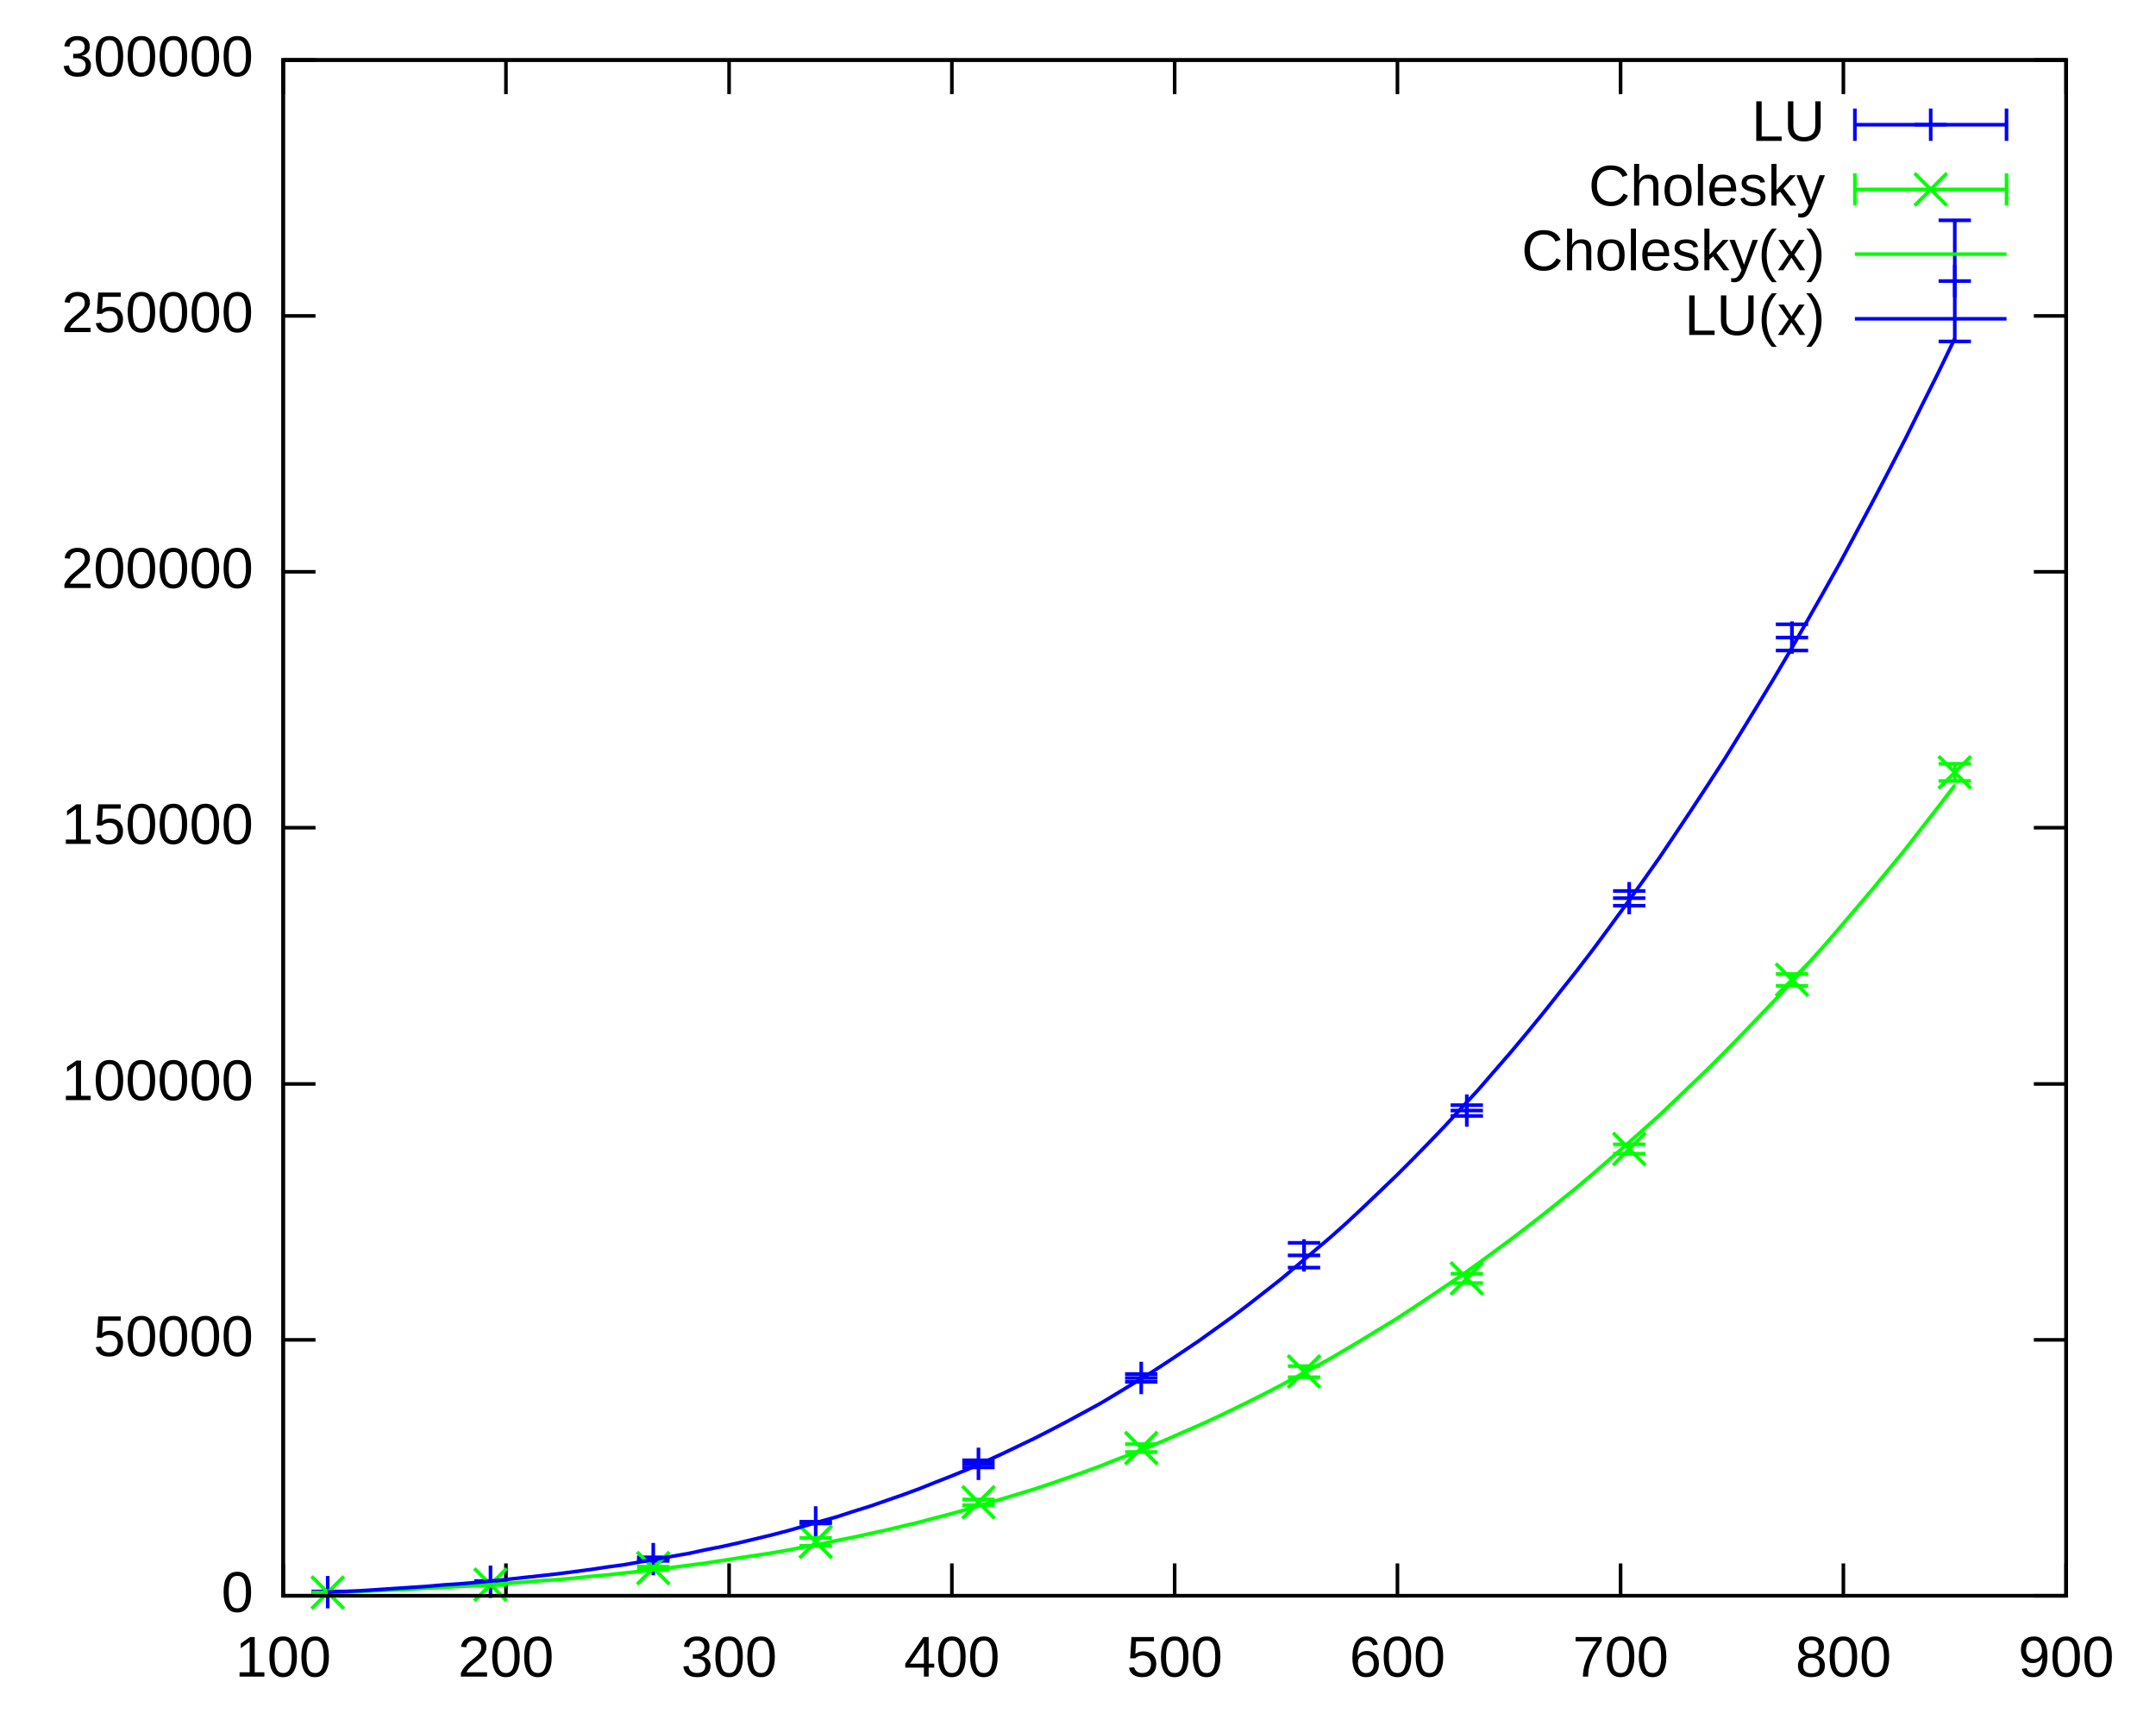
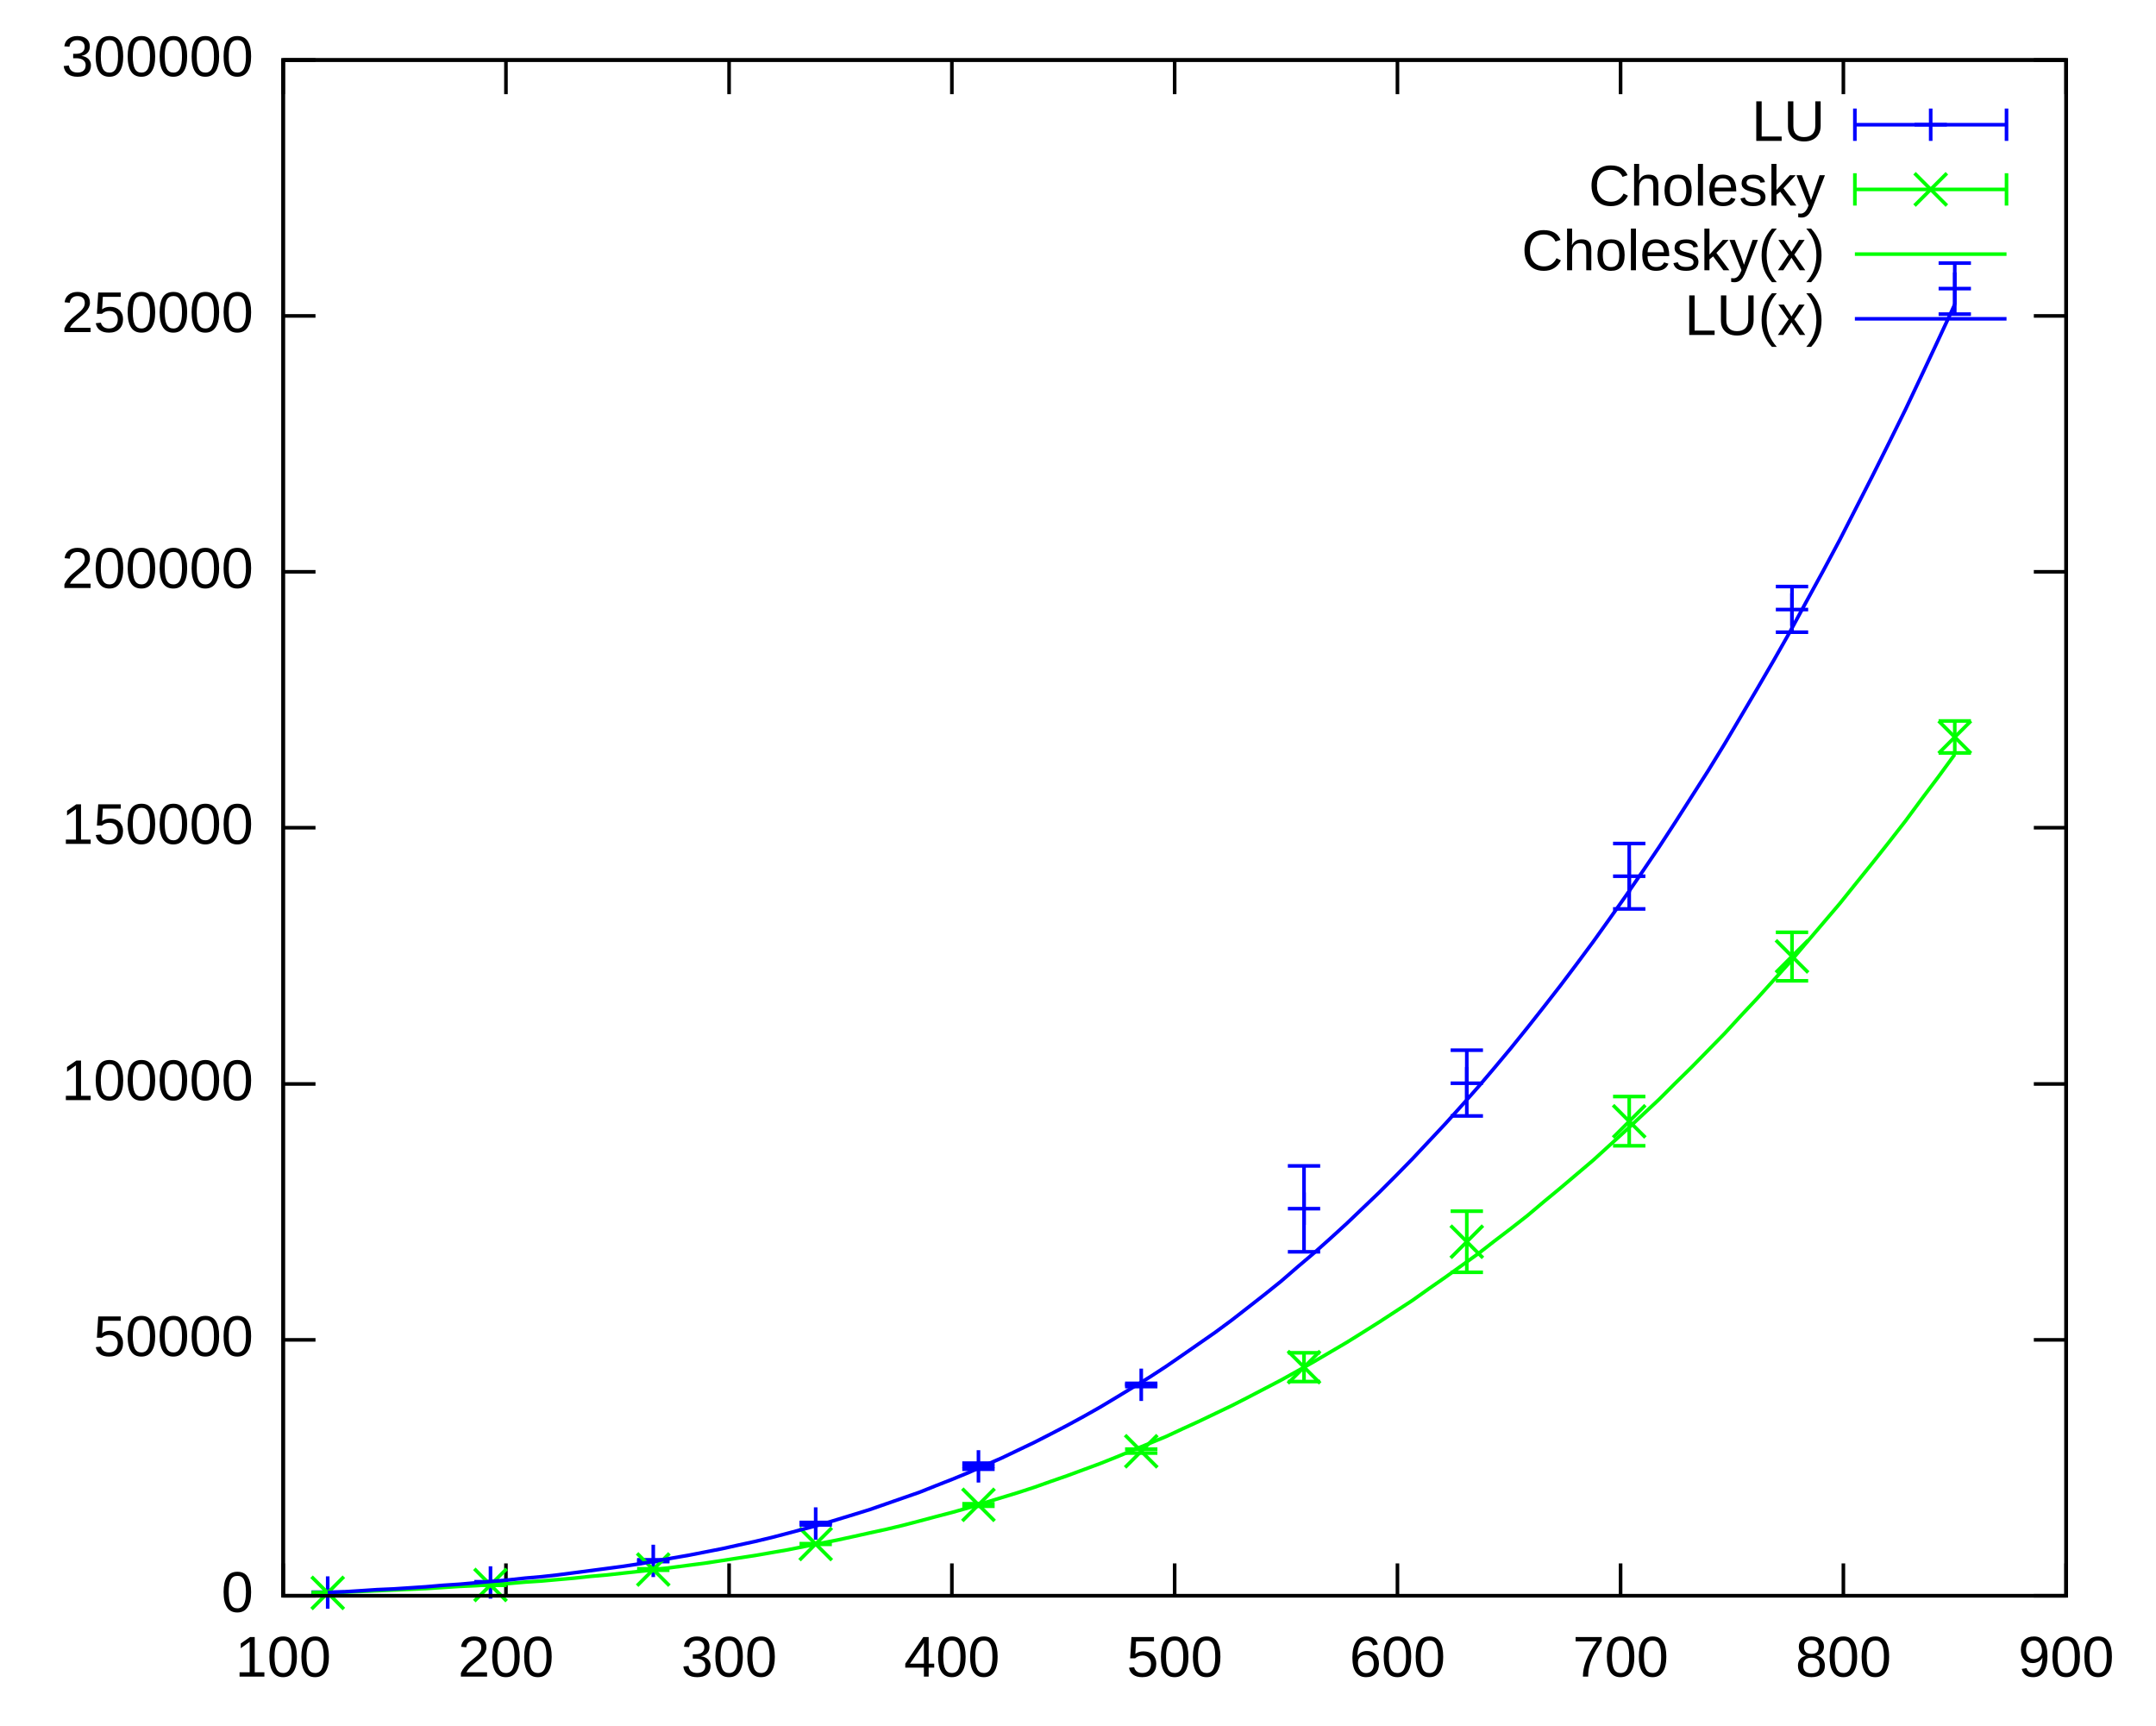
<svg xmlns="http://www.w3.org/2000/svg" xmlns:xlink="http://www.w3.org/1999/xlink" width="600" height="480" viewBox="0 0 600 480">
  <g id="gnuplot_canvas">
    <rect x="0" y="0" width="600" height="480" fill="none" />
    <defs>
      <circle id="gpDot" r="0.5" stroke-width="0.5" />
      <path id="gpPt0" stroke-width="0.222" stroke="currentColor" d="M-1,0 h2 M0,-1 v2" />
      <path id="gpPt1" stroke-width="0.222" stroke="currentColor" d="M-1,-1 L1,1 M1,-1 L-1,1" />
      <path id="gpPt2" stroke-width="0.222" stroke="currentColor" d="M-1,0 L1,0 M0,-1 L0,1 M-1,-1 L1,1 M-1,1 L1,-1" />
      <rect id="gpPt3" stroke-width="0.222" stroke="currentColor" x="-1" y="-1" width="2" height="2" />
      <rect id="gpPt4" stroke-width="0.222" stroke="currentColor" fill="currentColor" x="-1" y="-1" width="2" height="2" />
      <circle id="gpPt5" stroke-width="0.222" stroke="currentColor" cx="0" cy="0" r="1" />
      <use xlink:href="#gpPt5" id="gpPt6" fill="currentColor" stroke="none" />
      <path id="gpPt7" stroke-width="0.222" stroke="currentColor" d="M0,-1.33 L-1.33,0.67 L1.33,0.67 z" />
      <use xlink:href="#gpPt7" id="gpPt8" fill="currentColor" stroke="none" />
      <use xlink:href="#gpPt7" id="gpPt9" stroke="currentColor" transform="rotate(180)" />
      <use xlink:href="#gpPt9" id="gpPt10" fill="currentColor" stroke="none" />
      <use xlink:href="#gpPt3" id="gpPt11" stroke="currentColor" transform="rotate(45)" />
      <use xlink:href="#gpPt11" id="gpPt12" fill="currentColor" stroke="none" />
    </defs>
    <g style="fill:none; color:white; stroke:currentColor; stroke-width:1.00; stroke-linecap:butt; stroke-linejoin:miter">
</g>
    <g style="fill:none; color:black; stroke:currentColor; stroke-width:1.00; stroke-linecap:butt; stroke-linejoin:miter">
      <path d="M78.8,444.0 L87.8,444.0 M575.0,444.0 L566.0,444.0  h0.01" />
      <g transform="translate(70.5,448.5)" style="stroke:none; fill:black; font-family:Arial; font-size:12.00pt; text-anchor:end">
        <text> 0</text>
      </g>
      <path d="M78.8,372.8 L87.8,372.8 M575.0,372.8 L566.0,372.8  h0.01" />
      <g transform="translate(70.5,377.3)" style="stroke:none; fill:black; font-family:Arial; font-size:12.00pt; text-anchor:end">
        <text> 50000</text>
      </g>
      <path d="M78.8,301.6 L87.8,301.6 M575.0,301.6 L566.0,301.6  h0.01" />
      <g transform="translate(70.5,306.1)" style="stroke:none; fill:black; font-family:Arial; font-size:12.00pt; text-anchor:end">
        <text> 100000</text>
      </g>
      <path d="M78.8,230.3 L87.8,230.3 M575.0,230.3 L566.0,230.3  h0.01" />
      <g transform="translate(70.5,234.8)" style="stroke:none; fill:black; font-family:Arial; font-size:12.00pt; text-anchor:end">
        <text> 150000</text>
      </g>
      <path d="M78.8,159.1 L87.8,159.1 M575.0,159.1 L566.0,159.1  h0.01" />
      <g transform="translate(70.5,163.6)" style="stroke:none; fill:black; font-family:Arial; font-size:12.00pt; text-anchor:end">
        <text> 200000</text>
      </g>
      <path d="M78.8,87.9 L87.8,87.9 M575.0,87.9 L566.0,87.9  h0.01" />
      <g transform="translate(70.5,92.4)" style="stroke:none; fill:black; font-family:Arial; font-size:12.00pt; text-anchor:end">
        <text> 250000</text>
      </g>
      <path d="M78.8,16.7 L87.8,16.7 M575.0,16.7 L566.0,16.7  h0.01" />
      <g transform="translate(70.5,21.2)" style="stroke:none; fill:black; font-family:Arial; font-size:12.00pt; text-anchor:end">
        <text> 300000</text>
      </g>
      <path d="M78.8,444.0 L78.8,435.0 M78.8,16.7 L78.8,25.7  h0.01" />
      <g transform="translate(78.8,466.5)" style="stroke:none; fill:black; font-family:Arial; font-size:12.00pt; text-anchor:middle">
        <text> 100</text>
      </g>
      <path d="M140.8,444.0 L140.8,435.0 M140.8,16.7 L140.8,25.7  h0.01" />
      <g transform="translate(140.8,466.5)" style="stroke:none; fill:black; font-family:Arial; font-size:12.00pt; text-anchor:middle">
        <text> 200</text>
      </g>
      <path d="M202.9,444.0 L202.9,435.0 M202.9,16.7 L202.9,25.7  h0.01" />
      <g transform="translate(202.9,466.5)" style="stroke:none; fill:black; font-family:Arial; font-size:12.00pt; text-anchor:middle">
        <text> 300</text>
      </g>
      <path d="M264.9,444.0 L264.9,435.0 M264.9,16.7 L264.9,25.7  h0.01" />
      <g transform="translate(264.9,466.5)" style="stroke:none; fill:black; font-family:Arial; font-size:12.00pt; text-anchor:middle">
        <text> 400</text>
      </g>
      <path d="M326.9,444.0 L326.9,435.0 M326.9,16.7 L326.9,25.7  h0.01" />
      <g transform="translate(326.9,466.5)" style="stroke:none; fill:black; font-family:Arial; font-size:12.00pt; text-anchor:middle">
        <text> 500</text>
      </g>
      <path d="M388.9,444.0 L388.9,435.0 M388.9,16.7 L388.9,25.7  h0.01" />
      <g transform="translate(388.9,466.5)" style="stroke:none; fill:black; font-family:Arial; font-size:12.00pt; text-anchor:middle">
        <text> 600</text>
      </g>
      <path d="M451.0,444.0 L451.0,435.0 M451.0,16.7 L451.0,25.7  h0.01" />
      <g transform="translate(451.0,466.5)" style="stroke:none; fill:black; font-family:Arial; font-size:12.00pt; text-anchor:middle">
        <text> 700</text>
      </g>
      <path d="M513.0,444.0 L513.0,435.0 M513.0,16.7 L513.0,25.7  h0.01" />
      <g transform="translate(513.0,466.5)" style="stroke:none; fill:black; font-family:Arial; font-size:12.00pt; text-anchor:middle">
        <text> 800</text>
      </g>
      <path d="M575.0,444.0 L575.0,435.0 M575.0,16.7 L575.0,25.7  h0.01" />
      <g transform="translate(575.0,466.5)" style="stroke:none; fill:black; font-family:Arial; font-size:12.00pt; text-anchor:middle">
        <text> 900</text>
      </g>
      <path d="M78.8,16.7 L78.8,444.0 L575.0,444.0 L575.0,16.7 L78.8,16.7 Z  h0.01" />
    </g>
    <g id="gnuplot_plot_1">
      <g style="fill:none; color:red; stroke:currentColor; stroke-width:1.00; stroke-linecap:butt; stroke-linejoin:miter">
        <g transform="translate(507.9,39.2)" style="stroke:none; fill:black; font-family:Arial; font-size:12.00pt; text-anchor:end">
          <text>LU</text>
        </g>
-         <path stroke="rgb(  0,   0, 255)" d="M516.2,34.7 L558.4,34.7 M516.2,30.2 L516.2,39.2 M558.4,30.2 L558.4,39.2 M544.0,95.0 L544.0,61.3    M539.5,95.0 L548.5,95.0 M539.5,61.3 L548.5,61.3 M498.7,181.0 L498.7,173.7 M494.2,181.0 L503.2,181.0    M494.2,173.7 L503.2,173.7 M453.4,252.0 L453.4,247.9 M448.9,252.0 L457.9,252.0 M448.9,247.9 L457.9,247.9    M408.2,310.5 L408.2,307.5 M403.7,310.5 L412.7,310.5 M403.7,307.5 L412.7,307.5 M362.9,352.7 L362.9,345.8    M358.4,352.7 L367.4,352.7 M358.4,345.8 L367.4,345.8 M317.6,384.5 L317.6,382.3 M313.1,384.5 L322.1,384.5    M313.1,382.3 L322.1,382.3 M272.3,408.3 L272.3,406.3 M267.8,408.3 L276.8,408.3 M267.8,406.3 L276.8,406.3    M227.0,423.9 L227.0,423.4 M222.5,423.9 L231.5,423.9 M222.5,423.4 L231.5,423.4 M181.8,434.3 L181.8,433.3    M177.3,434.3 L186.3,434.3 M177.3,433.3 L186.3,433.3 M136.5,440.3 L136.5,439.9 M132.0,440.3 L141.0,440.3    M132.0,439.9 L141.0,439.9 M91.2,443.2 L91.2,442.8 M86.7,443.2 L95.7,443.2 M86.7,442.8 L95.7,442.8     h0.01" />
-         <use xlink:href="#gpPt0" transform="translate(544.0,78.2) scale(4.50)" color="rgb(  0,   0, 255)" />
-         <use xlink:href="#gpPt0" transform="translate(498.7,177.4) scale(4.50)" color="rgb(  0,   0, 255)" />
-         <use xlink:href="#gpPt0" transform="translate(453.4,249.9) scale(4.50)" color="rgb(  0,   0, 255)" />
-         <use xlink:href="#gpPt0" transform="translate(408.2,309.0) scale(4.50)" color="rgb(  0,   0, 255)" />
-         <use xlink:href="#gpPt0" transform="translate(362.9,349.3) scale(4.50)" color="rgb(  0,   0, 255)" />
-         <use xlink:href="#gpPt0" transform="translate(317.6,383.4) scale(4.50)" color="rgb(  0,   0, 255)" />
-         <use xlink:href="#gpPt0" transform="translate(272.3,407.3) scale(4.50)" color="rgb(  0,   0, 255)" />
-         <use xlink:href="#gpPt0" transform="translate(227.0,423.6) scale(4.50)" color="rgb(  0,   0, 255)" />
-         <use xlink:href="#gpPt0" transform="translate(181.8,433.8) scale(4.50)" color="rgb(  0,   0, 255)" />
-         <use xlink:href="#gpPt0" transform="translate(136.5,440.1) scale(4.50)" color="rgb(  0,   0, 255)" />
-         <use xlink:href="#gpPt0" transform="translate(91.2,443.0) scale(4.50)" color="rgb(  0,   0, 255)" />
+         <path stroke="rgb(  0,   0, 255)" d="M516.2,34.7 L558.4,34.7 M516.2,30.2 L516.2,39.2 M558.4,30.2 L558.4,39.2 M544.0,87.4 L544.0,73.2    M539.5,87.4 L548.5,87.4 M539.5,73.2 L548.5,73.2 M498.7,175.9 L498.7,163.2 M494.2,175.9 L503.2,175.9    M494.2,163.2 L503.2,163.2 M453.4,252.9 L453.4,234.7 M448.9,252.9 L457.9,252.9 M448.9,234.7 L457.9,234.7    M408.2,310.5 L408.2,292.2 M403.7,310.5 L412.7,310.5 M403.7,292.2 L412.7,292.2 M362.9,348.3 L362.9,324.4    M358.4,348.3 L367.4,348.3 M358.4,324.4 L367.4,324.4 M317.6,385.8 L317.6,384.9 M313.1,385.8 L322.1,385.8    M313.1,384.9 L322.1,384.9 M272.3,408.8 L272.3,407.1 M267.8,408.8 L276.8,408.8 M267.8,407.1 L276.8,407.1    M227.0,424.3 L227.0,423.6 M222.5,424.3 L231.5,424.3 M222.5,423.6 L231.5,423.6 M181.8,434.5 L181.8,434.0    M177.3,434.5 L186.3,434.5 M177.3,434.0 L186.3,434.0 M136.5,440.4 L136.5,440.1 M132.0,440.4 L141.0,440.4    M132.0,440.1 L141.0,440.1 M91.2,443.1 L91.2,443.0 M86.7,443.1 L95.7,443.1 M86.7,443.0 L95.7,443.0     h0.01" />
+         <use xlink:href="#gpPt0" transform="translate(544.0,80.3) scale(4.50)" color="rgb(  0,   0, 255)" />
+         <use xlink:href="#gpPt0" transform="translate(498.7,169.6) scale(4.50)" color="rgb(  0,   0, 255)" />
+         <use xlink:href="#gpPt0" transform="translate(453.4,243.8) scale(4.50)" color="rgb(  0,   0, 255)" />
+         <use xlink:href="#gpPt0" transform="translate(408.2,301.4) scale(4.50)" color="rgb(  0,   0, 255)" />
+         <use xlink:href="#gpPt0" transform="translate(362.9,336.3) scale(4.50)" color="rgb(  0,   0, 255)" />
+         <use xlink:href="#gpPt0" transform="translate(317.6,385.3) scale(4.50)" color="rgb(  0,   0, 255)" />
+         <use xlink:href="#gpPt0" transform="translate(272.3,408.0) scale(4.50)" color="rgb(  0,   0, 255)" />
+         <use xlink:href="#gpPt0" transform="translate(227.0,423.9) scale(4.50)" color="rgb(  0,   0, 255)" />
+         <use xlink:href="#gpPt0" transform="translate(181.8,434.3) scale(4.50)" color="rgb(  0,   0, 255)" />
+         <use xlink:href="#gpPt0" transform="translate(136.5,440.3) scale(4.50)" color="rgb(  0,   0, 255)" />
+         <use xlink:href="#gpPt0" transform="translate(91.2,443.1) scale(4.50)" color="rgb(  0,   0, 255)" />
        <use xlink:href="#gpPt0" transform="translate(537.3,34.7) scale(4.50)" color="rgb(  0,   0, 255)" />
      </g>
    </g>
    <g id="gnuplot_plot_2">
      <g style="fill:none; color:green; stroke:currentColor; stroke-width:1.00; stroke-linecap:butt; stroke-linejoin:miter">
        <g transform="translate(507.9,57.2)" style="stroke:none; fill:black; font-family:Arial; font-size:12.00pt; text-anchor:end">
          <text>Cholesky</text>
        </g>
-         <path stroke="rgb(  0, 255,   0)" d="M516.2,52.7 L558.4,52.7 M516.2,48.2 L516.2,57.2 M558.4,48.2 L558.4,57.2 M544.0,217.3 L544.0,212.5    M539.5,217.3 L548.5,217.3 M539.5,212.5 L548.5,212.5 M498.7,274.3 L498.7,271.0 M494.2,274.3 L503.2,274.3    M494.2,271.0 L503.2,271.0 M453.4,321.0 L453.4,318.4 M448.9,321.0 L457.9,321.0 M448.9,318.4 L457.9,318.4    M408.2,357.0 L408.2,354.4 M403.7,357.0 L412.7,357.0 M403.7,354.4 L412.7,354.4 M362.9,383.2 L362.9,380.1    M358.4,383.2 L367.4,383.2 M358.4,380.1 L367.4,380.1 M317.6,404.0 L317.6,401.8 M313.1,404.0 L322.1,404.0    M313.1,401.8 L322.1,401.8 M272.3,418.8 L272.3,417.2 M267.8,418.8 L276.8,418.8 M267.8,417.2 L276.8,417.2    M227.0,430.1 L227.0,427.9 M222.5,430.1 L231.5,430.1 M222.5,427.9 L231.5,427.9 M181.8,436.7 L181.8,435.9    M177.3,436.7 L186.3,436.7 M177.3,435.9 L186.3,435.9 M136.5,441.0 L136.5,440.9 M132.0,441.0 L141.0,441.0    M132.0,440.9 L141.0,440.9 M91.2,443.2 L91.2,443.1 M86.7,443.2 L95.7,443.2 M86.7,443.1 L95.7,443.1     h0.01" />
-         <use xlink:href="#gpPt1" transform="translate(544.0,214.9) scale(4.50)" color="rgb(  0, 255,   0)" />
-         <use xlink:href="#gpPt1" transform="translate(498.7,272.6) scale(4.50)" color="rgb(  0, 255,   0)" />
-         <use xlink:href="#gpPt1" transform="translate(453.4,319.7) scale(4.50)" color="rgb(  0, 255,   0)" />
-         <use xlink:href="#gpPt1" transform="translate(408.2,355.7) scale(4.50)" color="rgb(  0, 255,   0)" />
-         <use xlink:href="#gpPt1" transform="translate(362.9,381.6) scale(4.50)" color="rgb(  0, 255,   0)" />
-         <use xlink:href="#gpPt1" transform="translate(317.6,402.9) scale(4.50)" color="rgb(  0, 255,   0)" />
-         <use xlink:href="#gpPt1" transform="translate(272.3,418.0) scale(4.50)" color="rgb(  0, 255,   0)" />
-         <use xlink:href="#gpPt1" transform="translate(227.0,429.0) scale(4.50)" color="rgb(  0, 255,   0)" />
-         <use xlink:href="#gpPt1" transform="translate(181.8,436.3) scale(4.50)" color="rgb(  0, 255,   0)" />
-         <use xlink:href="#gpPt1" transform="translate(136.5,440.9) scale(4.50)" color="rgb(  0, 255,   0)" />
-         <use xlink:href="#gpPt1" transform="translate(91.2,443.1) scale(4.50)" color="rgb(  0, 255,   0)" />
+         <path stroke="rgb(  0, 255,   0)" d="M516.2,52.7 L558.4,52.7 M516.2,48.2 L516.2,57.2 M558.4,48.2 L558.4,57.2 M544.0,209.5 L544.0,200.6    M539.5,209.5 L548.5,209.5 M539.5,200.6 L548.5,200.6 M498.7,272.9 L498.7,259.4 M494.2,272.9 L503.2,272.9    M494.2,259.4 L503.2,259.4 M453.4,318.8 L453.4,305.1 M448.9,318.8 L457.9,318.8 M448.9,305.1 L457.9,305.1    M408.2,354.0 L408.2,337.0 M403.7,354.0 L412.7,354.0 M403.7,337.0 L412.7,337.0 M362.9,384.4 L362.9,376.4    M358.4,384.4 L367.4,384.4 M358.4,376.4 L367.4,376.4 M317.6,404.3 L317.6,403.2 M313.1,404.3 L322.1,404.3    M313.1,403.2 L322.1,403.2 M272.3,419.1 L272.3,418.4 M267.8,419.1 L276.8,419.1 M267.8,418.4 L276.8,418.4    M227.0,429.7 L227.0,429.5 M222.5,429.7 L231.5,429.7 M222.5,429.5 L231.5,429.5 M181.8,436.9 L181.8,436.5    M177.3,436.9 L186.3,436.9 M177.3,436.5 L186.3,436.5 M136.5,441.1 L136.5,440.9 M132.0,441.1 L141.0,441.1    M132.0,440.9 L141.0,440.9 M91.2,443.2 L91.2,443.1 M86.7,443.2 L95.7,443.2 M86.7,443.1 L95.7,443.1     h0.01" />
+         <use xlink:href="#gpPt1" transform="translate(544.0,205.1) scale(4.50)" color="rgb(  0, 255,   0)" />
+         <use xlink:href="#gpPt1" transform="translate(498.7,266.1) scale(4.50)" color="rgb(  0, 255,   0)" />
+         <use xlink:href="#gpPt1" transform="translate(453.4,312.0) scale(4.50)" color="rgb(  0, 255,   0)" />
+         <use xlink:href="#gpPt1" transform="translate(408.2,345.5) scale(4.50)" color="rgb(  0, 255,   0)" />
+         <use xlink:href="#gpPt1" transform="translate(362.9,380.4) scale(4.50)" color="rgb(  0, 255,   0)" />
+         <use xlink:href="#gpPt1" transform="translate(317.6,403.8) scale(4.50)" color="rgb(  0, 255,   0)" />
+         <use xlink:href="#gpPt1" transform="translate(272.3,418.7) scale(4.50)" color="rgb(  0, 255,   0)" />
+         <use xlink:href="#gpPt1" transform="translate(227.0,429.6) scale(4.50)" color="rgb(  0, 255,   0)" />
+         <use xlink:href="#gpPt1" transform="translate(181.8,436.7) scale(4.50)" color="rgb(  0, 255,   0)" />
+         <use xlink:href="#gpPt1" transform="translate(136.5,441.0) scale(4.50)" color="rgb(  0, 255,   0)" />
+         <use xlink:href="#gpPt1" transform="translate(91.2,443.2) scale(4.50)" color="rgb(  0, 255,   0)" />
        <use xlink:href="#gpPt1" transform="translate(537.3,52.7) scale(4.50)" color="rgb(  0, 255,   0)" />
      </g>
    </g>
    <g id="gnuplot_plot_3">
      <g style="fill:none; color:blue; stroke:currentColor; stroke-width:1.00; stroke-linecap:butt; stroke-linejoin:miter">
        <g transform="translate(507.9,75.2)" style="stroke:none; fill:black; font-family:Arial; font-size:12.00pt; text-anchor:end">
          <text>Cholesky(x)</text>
        </g>
-         <path stroke="rgb(  0, 255,   0)" d="M516.2,70.7 L558.4,70.7 M91.2,443.1 L95.8,443.0 L100.4,442.8 L104.9,442.6 L109.5,442.4 L114.1,442.2    L118.6,441.9 L123.2,441.7 L127.8,441.4 L132.4,441.2 L136.9,440.9 L141.5,440.5 L146.1,440.2 L150.7,439.8    L155.2,439.5 L159.8,439.1 L164.4,438.6 L169.0,438.2 L173.5,437.7 L178.1,437.2 L182.7,436.7 L187.2,436.1    L191.8,435.5 L196.4,434.9 L201.0,434.2 L205.5,433.5 L210.1,432.8 L214.7,432.1 L219.3,431.3 L223.8,430.4    L228.4,429.6 L233.0,428.6 L237.6,427.7 L242.1,426.7 L246.7,425.7 L251.3,424.6 L255.9,423.5 L260.4,422.3    L265.0,421.1 L269.6,419.8 L274.1,418.5 L278.7,417.1 L283.3,415.7 L287.9,414.3 L292.4,412.8 L297.0,411.2    L301.6,409.6 L306.2,407.9 L310.7,406.1 L315.3,404.4 L319.9,402.5 L324.5,400.6 L329.0,398.6 L333.6,396.6    L338.2,394.5 L342.8,392.3 L347.3,390.1 L351.9,387.8 L356.5,385.4 L361.0,383.0 L365.6,380.5 L370.2,378.0    L374.8,375.3 L379.3,372.6 L383.9,369.8 L388.5,367.0 L393.1,364.0 L397.6,361.0 L402.2,357.9 L406.8,354.8    L411.4,351.5 L415.9,348.2 L420.5,344.8 L425.1,341.3 L429.6,337.8 L434.2,334.1 L438.8,330.4 L443.4,326.5    L447.9,322.6 L452.5,318.6 L457.1,314.5 L461.7,310.4 L466.2,306.1 L470.8,301.7 L475.4,297.3 L480.0,292.7    L484.5,288.1 L489.1,283.3 L493.7,278.5 L498.3,273.6 L502.8,268.5 L507.4,263.4 L512.0,258.1 L516.5,252.8    L521.1,247.4 L525.7,241.8 L530.3,236.2 L534.8,230.4 L539.4,224.5 L544.0,218.5  h0.01" />
+         <path stroke="rgb(  0, 255,   0)" d="M516.2,70.7 L558.4,70.7 M91.2,443.2 L95.8,443.0 L100.4,442.8 L104.9,442.6 L109.5,442.4 L114.1,442.2    L118.6,442.0 L123.2,441.7 L127.8,441.4 L132.4,441.2 L136.9,440.9 L141.5,440.6 L146.1,440.2 L150.7,439.9    L155.2,439.5 L159.8,439.1 L164.4,438.6 L169.0,438.2 L173.5,437.7 L178.1,437.2 L182.7,436.7 L187.2,436.1    L191.8,435.5 L196.4,434.9 L201.0,434.2 L205.5,433.5 L210.1,432.8 L214.7,432.0 L219.3,431.2 L223.8,430.3    L228.4,429.4 L233.0,428.5 L237.6,427.5 L242.1,426.5 L246.7,425.5 L251.3,424.4 L255.9,423.2 L260.4,422.0    L265.0,420.8 L269.6,419.5 L274.1,418.1 L278.7,416.7 L283.3,415.3 L287.9,413.8 L292.4,412.2 L297.0,410.6    L301.6,408.9 L306.2,407.2 L310.7,405.4 L315.3,403.5 L319.9,401.6 L324.5,399.7 L329.0,397.6 L333.6,395.5    L338.2,393.3 L342.8,391.1 L347.3,388.8 L351.9,386.4 L356.5,384.0 L361.0,381.5 L365.6,378.9 L370.2,376.2    L374.8,373.5 L379.3,370.7 L383.9,367.8 L388.5,364.8 L393.1,361.8 L397.6,358.6 L402.2,355.4 L406.8,352.1    L411.4,348.8 L415.9,345.3 L420.5,341.8 L425.1,338.2 L429.6,334.4 L434.2,330.6 L438.8,326.7 L443.4,322.8    L447.9,318.7 L452.5,314.5 L457.1,310.2 L461.7,305.9 L466.2,301.4 L470.8,296.9 L475.4,292.2 L480.0,287.5    L484.5,282.6 L489.1,277.7 L493.7,272.6 L498.3,267.5 L502.8,262.2 L507.4,256.8 L512.0,251.4 L516.5,245.8    L521.1,240.1 L525.7,234.3 L530.3,228.4 L534.8,222.3 L539.4,216.2 L544.0,209.9  h0.01" />
      </g>
    </g>
    <g id="gnuplot_plot_4">
      <g style="fill:none; color:cyan; stroke:currentColor; stroke-width:1.00; stroke-linecap:butt; stroke-linejoin:miter">
        <g transform="translate(507.9,93.2)" style="stroke:none; fill:black; font-family:Arial; font-size:12.00pt; text-anchor:end">
          <text>LU(x)</text>
        </g>
-         <path stroke="rgb(  0,   0, 255)" d="M516.2,88.7 L558.4,88.7 M91.2,443.0 L95.8,442.8 L100.4,442.6 L104.9,442.3 L109.5,442.0 L114.1,441.7    L118.6,441.4 L123.2,441.0 L127.8,440.7 L132.4,440.3 L136.9,439.9 L141.5,439.4 L146.1,438.9 L150.7,438.4    L155.2,437.9 L159.8,437.3 L164.4,436.7 L169.0,436.0 L173.5,435.4 L178.1,434.6 L182.7,433.8 L187.2,433.0    L191.8,432.2 L196.4,431.2 L201.0,430.3 L205.5,429.3 L210.1,428.2 L214.7,427.1 L219.3,425.9 L223.8,424.6    L228.4,423.3 L233.0,422.0 L237.6,420.5 L242.1,419.1 L246.7,417.5 L251.3,415.9 L255.9,414.2 L260.4,412.4    L265.0,410.6 L269.6,408.7 L274.1,406.7 L278.7,404.6 L283.3,402.4 L287.9,400.2 L292.4,397.9 L297.0,395.5    L301.6,393.0 L306.2,390.5 L310.7,387.8 L315.3,385.0 L319.9,382.2 L324.5,379.2 L329.0,376.2 L333.6,373.1    L338.2,369.8 L342.8,366.5 L347.3,363.1 L351.9,359.5 L356.5,355.9 L361.0,352.1 L365.6,348.2 L370.2,344.3    L374.8,340.2 L379.3,336.0 L383.9,331.6 L388.5,327.2 L393.1,322.6 L397.6,318.0 L402.2,313.2 L406.8,308.2    L411.4,303.2 L415.9,298.0 L420.5,292.7 L425.1,287.2 L429.6,281.7 L434.2,275.9 L438.8,270.1 L443.4,264.1    L447.9,258.0 L452.5,251.7 L457.1,245.3 L461.7,238.8 L466.2,232.1 L470.8,225.2 L475.4,218.2 L480.0,211.1    L484.5,203.8 L489.1,196.3 L493.7,188.7 L498.3,180.9 L502.8,173.0 L507.4,164.9 L512.0,156.7 L516.5,148.3    L521.1,139.7 L525.7,130.9 L530.3,122.0 L534.8,112.9 L539.4,103.7 L544.0,94.2  h0.01" />
+         <path stroke="rgb(  0,   0, 255)" d="M516.2,88.7 L558.4,88.7 M91.2,443.1 L95.8,442.9 L100.4,442.6 L104.9,442.3 L109.5,442.1 L114.1,441.8    L118.6,441.5 L123.2,441.1 L127.8,440.8 L132.4,440.4 L136.9,440.0 L141.5,439.6 L146.1,439.1 L150.7,438.7    L155.2,438.2 L159.8,437.6 L164.4,437.0 L169.0,436.4 L173.5,435.8 L178.1,435.1 L182.7,434.3 L187.2,433.5    L191.8,432.7 L196.4,431.8 L201.0,430.9 L205.5,429.9 L210.1,428.9 L214.7,427.8 L219.3,426.6 L223.8,425.4    L228.4,424.2 L233.0,422.8 L237.6,421.4 L242.1,420.0 L246.7,418.4 L251.3,416.8 L255.9,415.2 L260.4,413.4    L265.0,411.6 L269.6,409.7 L274.1,407.7 L278.7,405.7 L283.3,403.5 L287.9,401.3 L292.4,399.0 L297.0,396.6    L301.6,394.1 L306.2,391.5 L310.7,388.8 L315.3,386.0 L319.9,383.2 L324.5,380.2 L329.0,377.1 L333.6,373.9    L338.2,370.7 L342.8,367.3 L347.3,363.8 L351.9,360.2 L356.5,356.5 L361.0,352.6 L365.6,348.7 L370.2,344.6    L374.8,340.4 L379.3,336.1 L383.9,331.7 L388.5,327.1 L393.1,322.4 L397.6,317.6 L402.2,312.7 L406.8,307.6    L411.4,302.4 L415.9,297.1 L420.5,291.6 L425.1,285.9 L429.6,280.2 L434.2,274.3 L438.8,268.2 L443.4,262.0    L447.9,255.7 L452.5,249.2 L457.1,242.5 L461.7,235.7 L466.2,228.8 L470.8,221.6 L475.4,214.4 L480.0,206.9    L484.5,199.3 L489.1,191.5 L493.7,183.6 L498.3,175.5 L502.8,167.2 L507.4,158.8 L512.0,150.2 L516.5,141.4    L521.1,132.4 L525.7,123.2 L530.3,113.9 L534.8,104.4 L539.4,94.6 L544.0,84.7  h0.01" />
      </g>
    </g>
    <g style="fill:none; color:black; stroke:currentColor; stroke-width:1.00; stroke-linecap:butt; stroke-linejoin:miter">
      <path d="M78.8,16.7 L78.8,444.0 L575.0,444.0 L575.0,16.7 L78.8,16.7 Z  h0.01" />
    </g>
  </g>
</svg>
